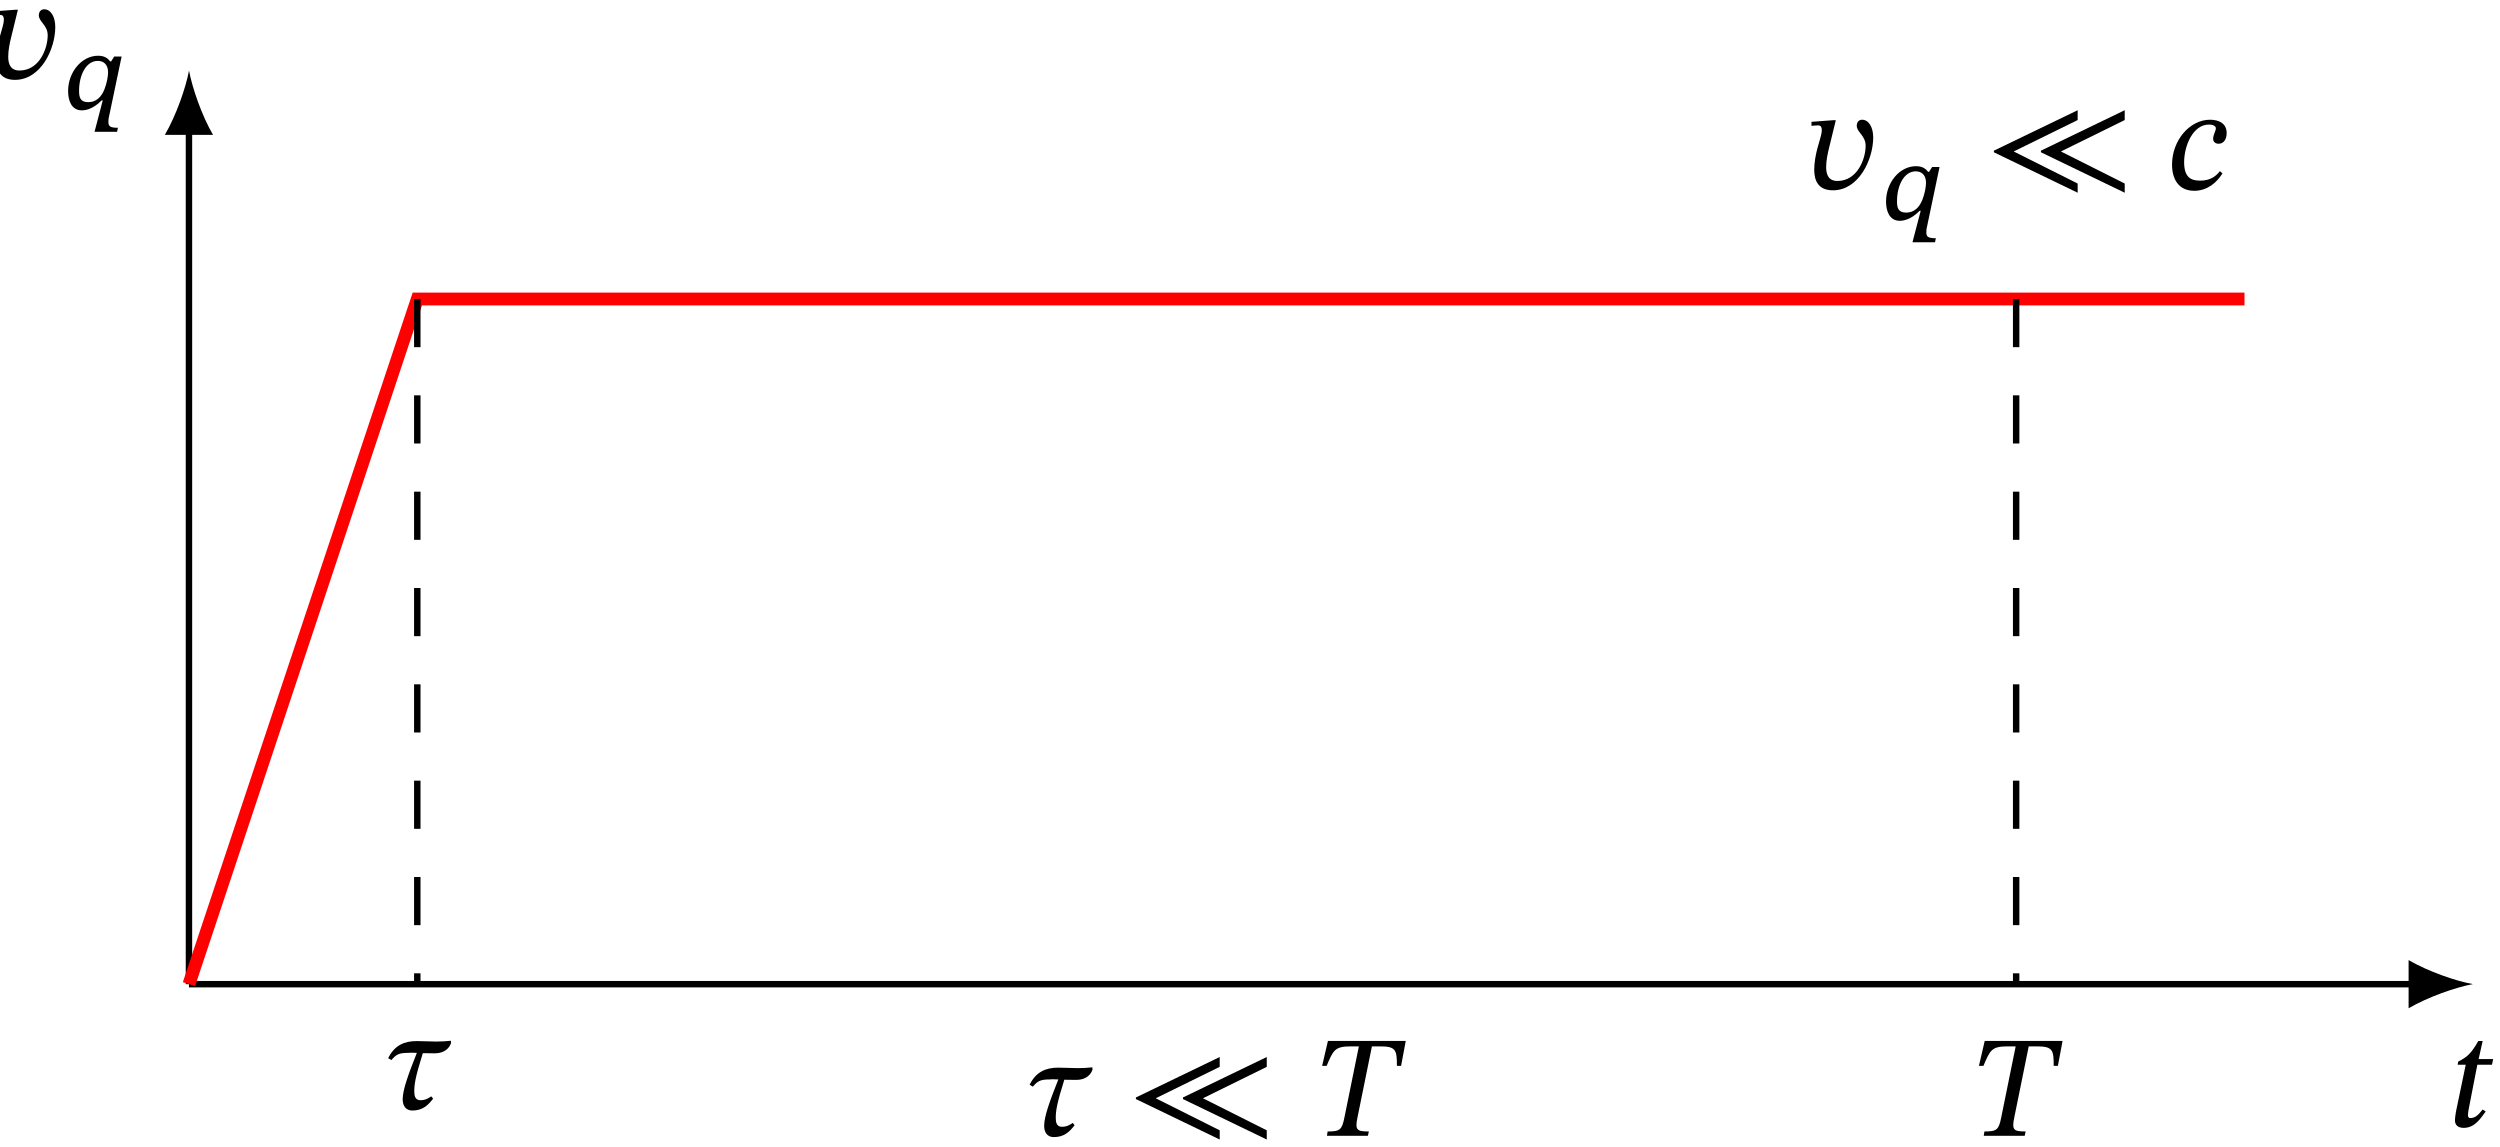
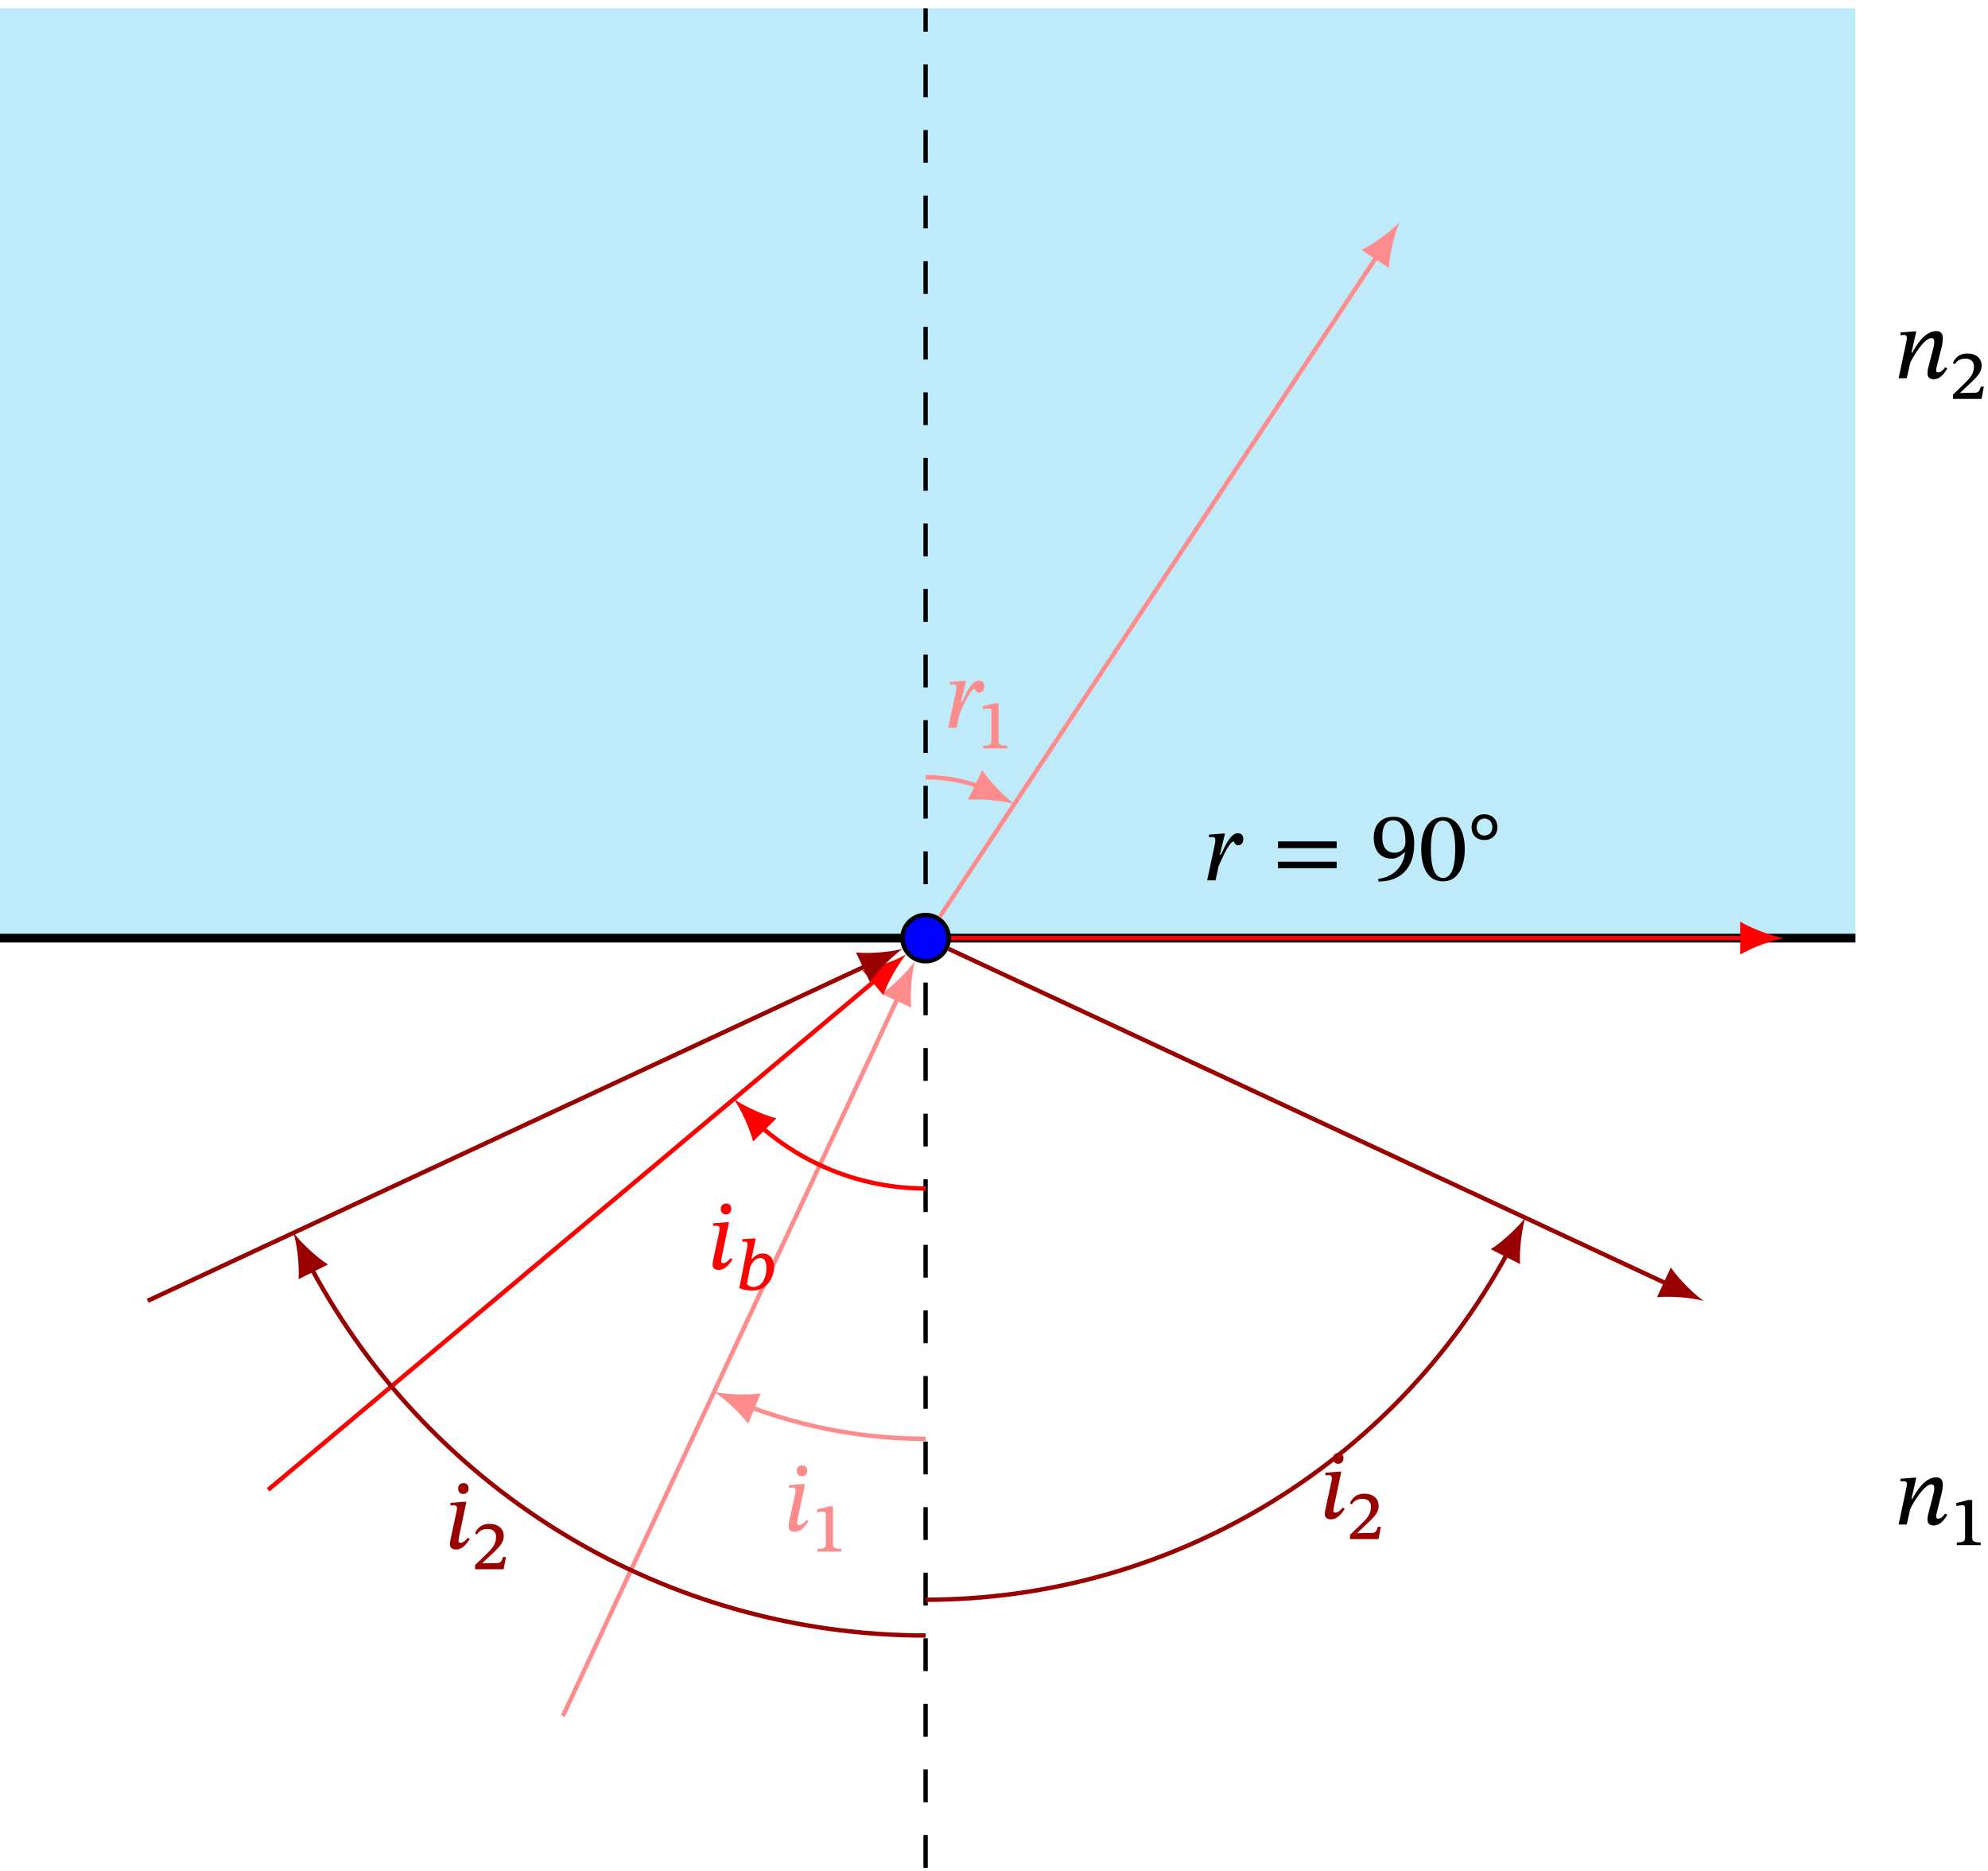
- <svg xmlns="http://www.w3.org/2000/svg" xmlns:xlink="http://www.w3.org/1999/xlink" width="155.142pt" height="71.146pt" viewBox="0 0 155.142 71.146" version="1.2">
+ <svg xmlns="http://www.w3.org/2000/svg" xmlns:xlink="http://www.w3.org/1999/xlink" width="181.213pt" height="170.524pt" viewBox="0 0 181.213 170.524" version="1.2">
  <defs>
    <g>
      <symbol overflow="visible" id="glyph0-0">
        <path style="stroke:none;" d="M 5.34 1.52 L 5.34 -7.05 L .09 -7.05 L .09 1.52 Z M 4.88 1.05 L .55 1.05 L .55 -6.58 L 4.88 -6.58 Z M 2.88 -1.53 L 2.88 -1.67 C 2.88 -2.64 4.31 -3.34 4.31 -4.66 C 4.31 -5.59 3.53 -6 2.66 -6 C 1.75 -6 1.12 -5.48 1.12 -4.77 C 1.12 -4.34 1.3 -4.14 1.59 -4.14 C 1.8 -4.14 1.98 -4.25 1.98 -4.53 C 1.98 -4.88 1.8 -4.88 1.8 -5.17 C 1.8 -5.45 2.05 -5.66 2.58 -5.66 C 3.14 -5.66 3.5 -5.34 3.5 -4.64 C 3.5 -3.25 2.52 -2.92 2.52 -1.77 L 2.52 -1.53 Z M 3.2 -.44 C 3.2 -.7 3.02 -.95 2.7 -.95 C 2.38 -.95 2.17 -.72 2.17 -.44 C 2.17 -.14 2.34 .08 2.7 .08 C 3.02 .08 3.2 -.14 3.2 -.44 Z M 3.2 -.44" />
      </symbol>
      <symbol overflow="visible" id="glyph0-1">
-         <path style="stroke:none;" d="M 1.8 -4.27 L .47 -4.17 L .47 -3.92 C .47 -3.92 .75 -3.95 .89 -3.95 C 1.05 -3.95 1.11 -3.83 1.11 -3.67 C 1.11 -3.48 1.05 -3.28 1.02 -3.17 L .83 -2.5 C .73 -2.11 .64 -1.64 .64 -1.2 C .64 -.52 .89 .08 1.8 .08 C 3.41 .08 4.3 -1.84 4.3 -3.2 C 4.3 -3.84 4.02 -4.3 3.61 -4.3 C 3.42 -4.3 3.28 -4.16 3.28 -3.92 C 3.28 -3.53 3.83 -3.31 3.83 -2.69 C 3.83 -1.84 3.3 -.5 2.08 -.5 C 1.53 -.5 1.38 -.89 1.38 -1.36 C 1.38 -1.77 1.48 -2.23 1.56 -2.55 L 1.98 -4.27 Z M 1.8 -4.27" />
+         <path style="stroke:none;" d="M 4.67 -1 C 4.53 -.83 4.31 -.53 4.02 -.53 C 3.89 -.53 3.84 -.61 3.84 -.7 C 3.84 -.81 3.86 -.92 3.86 -.92 L 4.38 -3 C 4.39 -3.12 4.45 -3.42 4.45 -3.66 C 4.45 -3.98 4.31 -4.3 3.86 -4.3 C 2.8 -4.3 2.03 -3 1.66 -2.33 L 1.59 -2.33 L 2.03 -4.27 L 1.84 -4.27 L .59 -4.17 L .59 -3.92 C .59 -3.92 .77 -3.95 .89 -3.95 C 1.09 -3.95 1.17 -3.86 1.17 -3.7 C 1.17 -3.56 1.14 -3.41 1.14 -3.41 L .42 0 L 1.16 0 L 1.48 -1.42 C 1.77 -2.03 2.75 -3.66 3.41 -3.66 C 3.61 -3.66 3.67 -3.5 3.67 -3.3 C 3.67 -3.11 3.61 -2.86 3.61 -2.86 L 3.08 -.8 C 3.08 -.75 3.05 -.58 3.05 -.44 C 3.05 -.17 3.17 .09 3.62 .09 C 4.27 .09 4.62 -.53 4.86 -.88 Z M 4.67 -1" />
      </symbol>
      <symbol overflow="visible" id="glyph0-2">
-         <path style="stroke:none;" d="M 2.84 -4.19 L 1.94 -4.19 L 2.19 -5.31 L 1.92 -5.31 C 1.47 -4.53 1.25 -4.33 .67 -4.03 L .64 -3.84 L 1.14 -3.84 L .53 -.91 C .52 -.81 .47 -.55 .47 -.39 C .47 -.11 .64 .08 1.02 .08 C 1.73 .08 2.11 -.58 2.38 -.94 L 2.19 -1.06 C 1.88 -.66 1.69 -.53 1.42 -.53 C 1.3 -.53 1.28 -.62 1.28 -.72 C 1.28 -.88 1.34 -1.17 1.34 -1.17 L 1.86 -3.84 L 2.77 -3.84 Z M 2.84 -4.19" />
+         <path style="stroke:none;" d="M 1.97 -4.27 L 1.77 -4.27 L .52 -4.17 L .52 -3.92 C .52 -3.92 .66 -3.95 .81 -3.95 C 1.06 -3.95 1.11 -3.8 1.11 -3.69 C 1.11 -3.53 1.08 -3.41 1.08 -3.41 L .62 -1.28 C .5 -.75 .47 -.55 .47 -.39 C .47 -.08 .67 .08 1.03 .08 C 1.62 .08 1.97 -.42 2.28 -.86 L 2.11 -1 C 1.97 -.83 1.72 -.53 1.41 -.53 C 1.3 -.53 1.25 -.58 1.25 -.7 C 1.25 -.83 1.3 -1.08 1.3 -1.08 Z M 2.17 -5.47 C 2.17 -5.77 2.02 -5.97 1.72 -5.97 C 1.42 -5.97 1.22 -5.78 1.22 -5.47 C 1.22 -5.16 1.42 -4.98 1.69 -4.98 C 1.95 -4.98 2.17 -5.17 2.17 -5.47 Z M 2.17 -5.47" />
      </symbol>
      <symbol overflow="visible" id="glyph0-3">
-         <path style="stroke:none;" d="M 1.17 -.62 C 1.17 -.22 1.36 .08 1.77 .08 C 2.38 .08 2.73 -.22 3.06 -.66 L 2.94 -.8 C 2.78 -.69 2.59 -.56 2.27 -.56 C 1.95 -.56 1.89 -.83 1.89 -1.09 C 1.89 -1.53 1.94 -1.95 2.42 -3.48 C 2.8 -3.47 3.03 -3.47 3.17 -3.47 C 3.8 -3.47 4.09 -3.84 4.17 -4.11 L 4.16 -4.25 C 3.88 -4.22 3.58 -4.2 3.27 -4.2 C 2.89 -4.2 2.47 -4.23 2.03 -4.23 C 1.28 -4.23 .66 -3.97 .27 -3.17 L .47 -3.05 C .77 -3.41 .95 -3.5 1.55 -3.5 C 1.69 -3.52 1.81 -3.5 1.97 -3.5 C 2 -3.5 2.02 -3.5 2.05 -3.5 C 1.55 -2.23 1.17 -1.23 1.17 -.62 Z M 1.17 -.62" />
+         <path style="stroke:none;" d="M 1.44 -2.33 L 1.91 -4.27 L 1.7 -4.27 L .45 -4.17 L .45 -3.92 C .45 -3.92 .64 -3.95 .73 -3.95 C .98 -3.95 1.03 -3.84 1.03 -3.67 C 1.03 -3.52 .98 -3.28 .95 -3.12 L .28 0 L 1.05 0 L 1.31 -1.25 C 1.47 -1.61 2.27 -3.55 2.7 -3.55 C 2.72 -3.55 2.81 -3.2 3.11 -3.2 C 3.34 -3.2 3.58 -3.38 3.58 -3.78 C 3.58 -4.12 3.36 -4.3 3.08 -4.3 C 2.36 -4.3 1.83 -2.92 1.53 -2.33 Z M 1.44 -2.33" />
      </symbol>
      <symbol overflow="visible" id="glyph0-4">
-         <path style="stroke:none;" d="M 5.62 -4.34 L 5.91 -5.89 L 1.08 -5.89 L .72 -4.34 L 1 -4.34 C 1.41 -5.31 1.5 -5.55 2.5 -5.55 L 3 -5.55 L 2.11 -1.17 C 1.95 -.36 1.83 -.27 1.06 -.27 L 1.02 0 L 3.56 0 L 3.62 -.27 C 2.86 -.27 2.75 -.36 2.92 -1.17 L 3.81 -5.55 L 4.33 -5.55 C 5.31 -5.55 5.36 -5.31 5.36 -4.34 Z M 5.62 -4.34" />
+         <path style="stroke:none;" d="M5.91-2.94l0-.61l-5.35 0l0 .61zM5.91-1.11l0-.59l-5.35 0l0 .59zM5.91-1.11" />
      </symbol>
      <symbol overflow="visible" id="glyph0-5">
-         <path style="stroke:none;" d="M5.42.23l0-.57l-3.97-1.99l3.97-1.95l0-.61l-5.2 2.51l0 .1zM8.34.23l0-.57l-3.96-1.99l3.96-1.95l0-.61l-5.2 2.51l0 .1zM8.34.23" />
+         <path style="stroke:none;" d="M .77 .11 C 2.75 .09 4.03 -1.05 4.03 -3.36 C 4.03 -4.69 3.48 -5.8 2.16 -5.8 C 1.02 -5.8 .34 -5.08 .34 -3.88 C .34 -2.69 .98 -1.98 1.97 -1.98 C 2.41 -1.98 2.73 -2.17 3.14 -2.55 L 3.19 -2.53 C 3 -1.08 1.98 -.28 .75 -.14 Z M 1.12 -3.92 C 1.12 -5.08 1.53 -5.48 2.11 -5.48 C 2.91 -5.48 3.23 -4.69 3.23 -3.56 C 3.23 -2.8 2.75 -2.52 2.23 -2.52 C 1.48 -2.52 1.12 -3.09 1.12 -3.92 Z M 1.12 -3.92" />
      </symbol>
      <symbol overflow="visible" id="glyph0-6">
-         <path style="stroke:none;" d="M 3.2 -1.11 C 2.94 -.77 2.58 -.52 1.97 -.52 C 1.44 -.52 .98 -.69 .98 -1.66 C .98 -2.69 1.53 -4 2.52 -4 C 2.8 -4 2.95 -3.89 2.95 -3.77 C 2.95 -3.61 2.78 -3.36 2.78 -3.12 C 2.78 -2.94 2.91 -2.81 3.12 -2.81 C 3.45 -2.81 3.62 -3.11 3.62 -3.47 C 3.62 -4.05 3.17 -4.3 2.59 -4.3 C 1.31 -4.3 .23 -3 .23 -1.52 C .23 -.61 .64 .11 1.61 .11 C 2.41 .11 3 -.39 3.36 -.97 Z M 3.2 -1.11" />
+         <path style="stroke:none;" d="M 4.2 -2.84 C 4.2 -4.69 3.39 -5.77 2.23 -5.77 C .94 -5.77 .23 -4.58 .23 -2.88 C .23 -1.28 .77 .09 2.22 .09 C 3.62 .09 4.2 -1.31 4.2 -2.84 Z M 3.33 -2.8 C 3.33 -1.06 2.92 -.22 2.22 -.22 C 1.5 -.22 1.11 -1.08 1.11 -2.83 C 1.11 -4.59 1.5 -5.45 2.2 -5.45 C 2.94 -5.45 3.33 -4.61 3.33 -2.8 Z M 3.33 -2.8" />
      </symbol>
      <symbol overflow="visible" id="glyph1-0">
        <path style="stroke:none;" d="M 3.56 1.02 L 3.56 -4.7 L .06 -4.7 L .06 1.02 Z M 3.25 .69 L .36 .69 L .36 -4.39 L 3.25 -4.39 Z M 1.92 -1.02 L 1.92 -1.11 C 1.92 -1.77 2.88 -2.23 2.88 -3.11 C 2.88 -3.73 2.36 -4 1.77 -4 C 1.17 -4 .75 -3.66 .75 -3.17 C .75 -2.89 .88 -2.77 1.06 -2.77 C 1.2 -2.77 1.33 -2.84 1.33 -3.02 C 1.33 -3.25 1.2 -3.25 1.2 -3.45 C 1.2 -3.64 1.36 -3.78 1.72 -3.78 C 2.09 -3.78 2.34 -3.56 2.34 -3.09 C 2.34 -2.17 1.67 -1.95 1.67 -1.17 L 1.67 -1.02 Z M 2.14 -.28 C 2.14 -.47 2.02 -.64 1.81 -.64 C 1.58 -.64 1.45 -.48 1.45 -.28 C 1.45 -.09 1.56 .05 1.8 .05 C 2.02 .05 2.14 -.09 2.14 -.28 Z M 2.14 -.28" />
      </symbol>
      <symbol overflow="visible" id="glyph1-1">
-         <path style="stroke:none;" d="M 3.62 -3.25 L 3.16 -3.25 L 2.97 -2.95 L 2.91 -2.95 C 2.78 -3.12 2.58 -3.3 2.16 -3.3 C 1.14 -3.3 .3 -2.28 .3 -1.11 C .3 -.56 .48 .09 1.16 .09 C 1.3 .09 1.81 .06 2.38 -.53 L 2.45 -.53 L 1.94 1.42 L 3.34 1.42 L 3.39 1.17 C 2.91 1.17 2.8 1.08 2.8 .81 C 2.8 .7 2.81 .61 2.81 .61 Z M 2.78 -2.27 C 2.78 -2.02 2.7 -1.59 2.56 -1.23 C 2.36 -.72 2.03 -.42 1.55 -.42 C 1.05 -.42 .98 -.72 .98 -1.12 C .98 -2.11 1.42 -2.98 2.14 -2.98 C 2.53 -2.98 2.78 -2.73 2.78 -2.27 Z M 2.78 -2.27" />
+         <path style="stroke:none;" d="M 3.12 -1.12 L 2.86 -1.12 C 2.7 -.69 2.64 -.56 2.27 -.56 L 1.52 -.56 L 1 -.53 L 1 -.59 L 1.73 -1.28 C 2.44 -1.94 2.92 -2.39 2.92 -3.02 C 2.92 -3.73 2.38 -4.14 1.61 -4.14 C .95 -4.14 .53 -3.8 .3 -3.27 L .48 -3.17 C .69 -3.5 .98 -3.67 1.45 -3.67 C 1.95 -3.67 2.22 -3.38 2.22 -2.97 C 2.22 -2.25 1.89 -1.91 1.14 -1.19 L .31 -.39 L .31 0 L 2.91 0 Z M 3.12 -1.12" />
+       </symbol>
+       <symbol overflow="visible" id="glyph1-2">
+         <path style="stroke:none;" d="M 2.83 0 L 2.83 -.25 C 2.27 -.25 2.06 -.34 2.06 -.66 L 2.06 -4.12 L 1.72 -4.12 L .61 -3.84 L .61 -3.58 C .72 -3.59 1.03 -3.64 1.16 -3.64 C 1.36 -3.64 1.41 -3.55 1.41 -3.31 L 1.41 -.66 C 1.41 -.36 1.25 -.25 .66 -.25 L .66 0 Z M 2.83 0" />
+       </symbol>
+       <symbol overflow="visible" id="glyph1-3">
+         <path style="stroke:none;" d="M 1.56 -2.81 L 1.94 -4.66 L 1.66 -4.66 L .73 -4.61 L .73 -4.36 C .73 -4.36 .88 -4.38 .95 -4.38 C 1.12 -4.38 1.2 -4.27 1.2 -4.12 C 1.2 -4.02 1.17 -3.86 1.17 -3.83 L .45 -.14 C .84 .02 1.22 .08 1.66 .08 C 2.86 .08 3.61 -.97 3.61 -2.05 C 3.61 -2.81 3.23 -3.3 2.58 -3.3 C 2.2 -3.3 1.89 -3.12 1.62 -2.81 Z M 1.44 -2.09 C 1.61 -2.44 1.89 -2.89 2.38 -2.89 C 2.64 -2.89 2.92 -2.69 2.92 -1.98 C 2.92 -1.05 2.53 -.25 1.72 -.25 C 1.44 -.25 1.23 -.41 1.14 -.5 Z M 1.44 -2.09" />
+       </symbol>
+       <symbol overflow="visible" id="glyph1-4">
+         <path style="stroke:none;" d="M 2.73 -1.62 C 2.73 -2.36 2.19 -2.8 1.55 -2.8 C .88 -2.8 .38 -2.34 .38 -1.62 C .38 -.89 .86 -.45 1.55 -.45 C 2.23 -.45 2.73 -.91 2.73 -1.62 Z M 2.27 -1.62 C 2.27 -1.12 1.95 -.86 1.55 -.86 C 1.16 -.86 .84 -1.12 .84 -1.62 C .84 -2.11 1.16 -2.41 1.55 -2.41 C 1.95 -2.41 2.27 -2.12 2.27 -1.62 Z M 2.27 -1.62" />
      </symbol>
    </g>
    <clipPath id="clip1">
-       <path d="M152 64l2.71 0l0 6l-2.71 0zM152 64" />
+       <path d="M178 32l2.82 0l0 5l-2.82 0zM178 32" />
    </clipPath>
    <clipPath id="clip2">
-       <path d="M0 7l151 0l0 63.72l-151 0zM0 7" />
+       <path d="M178 136l2.82 0l0 5l-2.82 0zM178 136" />
    </clipPath>
    <clipPath id="clip3">
-       <path d="M122 64l6 0l0 6.72l-6 0zM122 64" />
-     </clipPath>
-     <clipPath id="clip4">
-       <path d="M63 66l5 0l0 4.72l-5 0zM63 66" />
-     </clipPath>
-     <clipPath id="clip5">
-       <path d="M70 65l9 0l0 5.72l-9 0zM70 65" />
-     </clipPath>
-     <clipPath id="clip6">
-       <path d="M82 64l6 0l0 6.72l-6 0zM82 64" />
+       <path d="M84 0l1 0l0 170.29l-1 0zM84 0" />
    </clipPath>
  </defs>
  <g id="surface1">
-     <path style="fill:none;stroke-width:0.399;stroke-linecap:butt;stroke-linejoin:miter;stroke:rgb(0%,0%,0%);stroke-opacity:1;stroke-miterlimit:10;" d="M0 0l0 53.11" transform="matrix(1,0,0,-1,11.726,61.075)" />
-     <path style=" stroke:none;fill-rule:nonzero;fill:rgb(0%,0%,0%);fill-opacity:1;" d="M 11.73 4.38 C 11.53 5.45 10.93 7.17 10.23 8.37 L 13.22 8.37 C 12.52 7.17 11.93 5.45 11.73 4.38" />
+     <path style=" stroke:none;fill-rule:nonzero;fill:rgb(50%,83.919%,96.864%);fill-opacity:0.5;" d="M-.38 85.52l0-84.76l169.51 0l0 84.76zM-.38 85.52" />
+     <path style="fill:none;stroke-width:0.797;stroke-linecap:butt;stroke-linejoin:miter;stroke:rgb(0%,0%,0%);stroke-opacity:1;stroke-miterlimit:10;" d="M-84.75 0l169.51 0" transform="matrix(1,0,0,-1,84.3715,85.519)" />
    <g style="fill:rgb(0%,0%,0%);fill-opacity:1;">
-       <use xlink:href="#glyph0-1" x="-0.87" y="4.876" />
+       <use xlink:href="#glyph0-1" x="172.647" y="34.479" />
    </g>
-     <g style="fill:rgb(0%,0%,0%);fill-opacity:1;">
-       <use xlink:href="#glyph1-1" x="3.927" y="6.759" />
-     </g>
-     <path style="fill:none;stroke-width:0.399;stroke-linecap:butt;stroke-linejoin:miter;stroke:rgb(0%,0%,0%);stroke-opacity:1;stroke-miterlimit:10;" d="M0 0l138.15 0" transform="matrix(1,0,0,-1,11.726,61.075)" />
-     <path style=" stroke:none;fill-rule:nonzero;fill:rgb(0%,0%,0%);fill-opacity:1;" d="M 153.46 61.07 C 152.39 60.88 150.67 60.28 149.47 59.58 L 149.47 62.57 C 150.67 61.87 152.39 61.27 153.46 61.07" />
    <g clip-path="url(#clip1)" clip-rule="nonzero">
      <g style="fill:rgb(0%,0%,0%);fill-opacity:1;">
-         <use xlink:href="#glyph0-2" x="151.876" y="69.912" />
-       </g>
-     </g>
-     <g clip-path="url(#clip2)" clip-rule="nonzero">
-       <path style="fill:none;stroke-width:0.797;stroke-linecap:butt;stroke-linejoin:miter;stroke:rgb(100%,0%,0%);stroke-opacity:1;stroke-miterlimit:10;" d="M0 0l14.17 42.52l113.39 0" transform="matrix(1,0,0,-1,11.726,61.075)" />
-     </g>
-     <path style="fill:none;stroke-width:0.399;stroke-linecap:butt;stroke-linejoin:miter;stroke:rgb(0%,0%,0%);stroke-opacity:1;stroke-dasharray:2.989,2.989;stroke-miterlimit:10;" d="M14.17 42.52l0-42.52" transform="matrix(1,0,0,-1,11.726,61.075)" />
-     <g style="fill:rgb(0%,0%,0%);fill-opacity:1;">
-       <use xlink:href="#glyph0-3" x="23.819" y="68.836" />
-     </g>
-     <path style="fill:none;stroke-width:0.399;stroke-linecap:butt;stroke-linejoin:miter;stroke:rgb(0%,0%,0%);stroke-opacity:1;stroke-dasharray:2.989,2.989;stroke-miterlimit:10;" d="M113.39 42.52l0-42.52" transform="matrix(1,0,0,-1,11.726,61.075)" />
-     <g clip-path="url(#clip3)" clip-rule="nonzero">
-       <g style="fill:rgb(0%,0%,0%);fill-opacity:1;">
-         <use xlink:href="#glyph0-4" x="122.086" y="70.485" />
+         <use xlink:href="#glyph1-1" x="177.713" y="36.362" />
      </g>
    </g>
    <g style="fill:rgb(0%,0%,0%);fill-opacity:1;">
-       <use xlink:href="#glyph0-1" x="111.945" y="11.73" />
+       <use xlink:href="#glyph0-1" x="172.647" y="138.971" />
+     </g>
+     <g clip-path="url(#clip2)" clip-rule="nonzero">
+       <g style="fill:rgb(0%,0%,0%);fill-opacity:1;">
+         <use xlink:href="#glyph1-2" x="177.713" y="140.854" />
+       </g>
+     </g>
+     <g clip-path="url(#clip3)" clip-rule="nonzero">
+       <path style="fill:none;stroke-width:0.399;stroke-linecap:butt;stroke-linejoin:miter;stroke:rgb(0%,0%,0%);stroke-opacity:1;stroke-dasharray:2.989,2.989;stroke-miterlimit:10;" d="M0-84.75l0 169.51" transform="matrix(1,0,0,-1,84.3715,85.519)" />
+     </g>
+     <path style="fill-rule:nonzero;fill:rgb(0%,0%,100%);fill-opacity:1;stroke-width:0.399;stroke-linecap:butt;stroke-linejoin:miter;stroke:rgb(0%,0%,0%);stroke-opacity:1;stroke-miterlimit:10;" d="M 2.11 0 C 2.11 1.17 1.17 2.11 0 2.11 C -1.17 2.11 -2.11 1.17 -2.11 0 C -2.11 -1.17 -1.17 -2.11 0 -2.11 C 1.17 -2.11 2.11 -1.17 2.11 0 Z M 2.11 0" transform="matrix(1,0,0,-1,84.3715,85.519)" />
+     <path style="fill:none;stroke-width:0.399;stroke-linecap:butt;stroke-linejoin:miter;stroke:rgb(100%,54.999%,54.999%);stroke-opacity:1;stroke-miterlimit:10;" d="M-2.49-5.35l-30.57-65.56" transform="matrix(1,0,0,-1,84.3715,85.519)" />
+     <path style=" stroke:none;fill-rule:nonzero;fill:rgb(100%,54.999%,54.999%);fill-opacity:1;" d="M 83.39 87.62 C 82.77 88.49 81.49 89.8 80.36 90.59 L 83.06 91.86 C 82.94 90.48 83.12 88.66 83.39 87.62" />
+     <path style="fill:none;stroke-width:0.399;stroke-linecap:butt;stroke-linejoin:miter;stroke:rgb(100%,54.999%,54.999%);stroke-opacity:1;stroke-miterlimit:10;" d="M1.28 1.93l39.92 60.32" transform="matrix(1,0,0,-1,84.3715,85.519)" />
+     <path style=" stroke:none;fill-rule:nonzero;fill:rgb(100%,54.999%,54.999%);fill-opacity:1;" d="M 127.55 20.28 C 126.8 21.06 125.35 22.17 124.11 22.78 L 126.6 24.43 C 126.68 23.05 127.13 21.28 127.55 20.28" />
+     <path style="fill:none;stroke-width:0.399;stroke-linecap:butt;stroke-linejoin:miter;stroke:rgb(100%,54.999%,54.999%);stroke-opacity:1;stroke-miterlimit:10;" d="M 0 -45.64 C -5.47 -45.64 -10.88 -44.65 -15.98 -42.75" transform="matrix(1,0,0,-1,84.3715,85.519)" />
+     <path style=" stroke:none;fill-rule:nonzero;fill:rgb(100%,54.999%,54.999%);fill-opacity:1;" d="M 65.09 126.88 C 65.99 127.47 67.36 128.68 68.2 129.79 L 69.34 127.02 C 67.96 127.21 66.14 127.1 65.09 126.88" />
+     <g style="fill:rgb(100%,54.999%,54.999%);fill-opacity:1;">
+       <use xlink:href="#glyph0-2" x="71.409" y="139.555" />
+     </g>
+     <g style="fill:rgb(100%,54.999%,54.999%);fill-opacity:1;">
+       <use xlink:href="#glyph1-2" x="73.867" y="141.438" />
+     </g>
+     <path style="fill:none;stroke-width:0.399;stroke-linecap:butt;stroke-linejoin:miter;stroke:rgb(100%,54.999%,54.999%);stroke-opacity:1;stroke-miterlimit:10;" d="M 0 14.67 C 1.68 14.67 3.33 14.38 4.89 13.83" transform="matrix(1,0,0,-1,84.3715,85.519)" />
+     <path style=" stroke:none;fill-rule:nonzero;fill:rgb(100%,54.999%,54.999%);fill-opacity:1;" d="M 92.47 73.29 C 91.6 72.65 90.3 71.36 89.53 70.21 L 88.23 72.91 C 89.61 72.8 91.42 73 92.47 73.29" />
+     <g style="fill:rgb(100%,54.999%,54.999%);fill-opacity:1;">
+       <use xlink:href="#glyph0-3" x="86.148" y="66.341" />
+     </g>
+     <g style="fill:rgb(100%,54.999%,54.999%);fill-opacity:1;">
+       <use xlink:href="#glyph1-2" x="88.965" y="68.224" />
+     </g>
+     <path style="fill:none;stroke-width:0.399;stroke-linecap:butt;stroke-linejoin:miter;stroke:rgb(100%,0%,0%);stroke-opacity:1;stroke-miterlimit:10;" d="M-4.52-3.79l-55.41-46.5" transform="matrix(1,0,0,-1,84.3715,85.519)" />
+     <path style=" stroke:none;fill-rule:nonzero;fill:rgb(100%,0%,0%);fill-opacity:1;" d="M 82.6 87 C 81.66 87.54 79.95 88.19 78.59 88.42 L 80.51 90.71 C 80.98 89.41 81.91 87.84 82.6 87" />
+     <path style="fill:none;stroke-width:0.399;stroke-linecap:butt;stroke-linejoin:miter;stroke:rgb(100%,0%,0%);stroke-opacity:1;stroke-miterlimit:10;" d="M2.31 0l72.34 0" transform="matrix(1,0,0,-1,84.3715,85.519)" />
+     <path style=" stroke:none;fill-rule:nonzero;fill:rgb(100%,0%,0%);fill-opacity:1;" d="M 162.61 85.52 C 161.54 85.32 159.82 84.72 158.62 84.02 L 158.62 87.01 C 159.82 86.32 161.54 85.72 162.61 85.52" />
+     <path style="fill:none;stroke-width:0.399;stroke-linecap:butt;stroke-linejoin:miter;stroke:rgb(100%,0%,0%);stroke-opacity:1;stroke-miterlimit:10;" d="M 0 -22.82 C -5.54 -22.82 -10.85 -20.81 -14.97 -17.22" transform="matrix(1,0,0,-1,84.3715,85.519)" />
+     <path style=" stroke:none;fill-rule:nonzero;fill:rgb(100%,0%,0%);fill-opacity:1;" d="M 66.89 100.19 C 67.5 101.08 68.3 102.72 68.65 104.06 L 70.77 101.95 C 69.43 101.59 67.79 100.8 66.89 100.19" />
+     <g style="fill:rgb(100%,0%,0%);fill-opacity:1;">
+       <use xlink:href="#glyph0-2" x="64.484" y="115.682" />
+     </g>
+     <g style="fill:rgb(100%,0%,0%);fill-opacity:1;">
+       <use xlink:href="#glyph1-3" x="66.941" y="117.565" />
    </g>
    <g style="fill:rgb(0%,0%,0%);fill-opacity:1;">
-       <use xlink:href="#glyph1-1" x="116.742" y="13.613" />
+       <use xlink:href="#glyph0-3" x="109.754" y="80.253" />
    </g>
    <g style="fill:rgb(0%,0%,0%);fill-opacity:1;">
-       <use xlink:href="#glyph0-5" x="123.513" y="11.73" />
+       <use xlink:href="#glyph0-4" x="115.932" y="80.253" />
    </g>
    <g style="fill:rgb(0%,0%,0%);fill-opacity:1;">
-       <use xlink:href="#glyph0-6" x="134.56" y="11.73" />
+       <use xlink:href="#glyph0-5" x="124.881" y="80.253" />
+       <use xlink:href="#glyph0-6" x="129.319" y="80.253" />
    </g>
-     <g clip-path="url(#clip4)" clip-rule="nonzero">
-       <g style="fill:rgb(0%,0%,0%);fill-opacity:1;">
-         <use xlink:href="#glyph0-3" x="63.627" y="70.485" />
-       </g>
+     <g style="fill:rgb(0%,0%,0%);fill-opacity:1;">
+       <use xlink:href="#glyph1-4" x="133.762" y="77.025" />
    </g>
-     <g clip-path="url(#clip5)" clip-rule="nonzero">
-       <g style="fill:rgb(0%,0%,0%);fill-opacity:1;">
-         <use xlink:href="#glyph0-5" x="70.271" y="70.485" />
-       </g>
+     <path style="fill:none;stroke-width:0.399;stroke-linecap:butt;stroke-linejoin:miter;stroke:rgb(59.999%,0%,0%);stroke-opacity:1;stroke-miterlimit:10;" d="M-5.35-2.49l-65.56-30.57" transform="matrix(1,0,0,-1,84.3715,85.519)" />
+     <path style=" stroke:none;fill-rule:nonzero;fill:rgb(59.999%,0%,0%);fill-opacity:1;" d="M 82.27 86.5 C 81.23 86.77 79.41 86.95 78.03 86.83 L 79.3 89.54 C 80.08 88.4 81.39 87.12 82.27 86.5" />
+     <path style="fill:none;stroke-width:0.399;stroke-linecap:butt;stroke-linejoin:miter;stroke:rgb(59.999%,0%,0%);stroke-opacity:1;stroke-miterlimit:10;" d="M2.1-.98l65.56-30.57" transform="matrix(1,0,0,-1,84.3715,85.519)" />
+     <path style=" stroke:none;fill-rule:nonzero;fill:rgb(59.999%,0%,0%);fill-opacity:1;" d="M 155.28 118.58 C 154.4 117.95 153.09 116.68 152.3 115.54 L 151.04 118.25 C 152.41 118.12 154.23 118.31 155.28 118.58" />
+     <path style="fill:none;stroke-width:0.399;stroke-linecap:butt;stroke-linejoin:miter;stroke:rgb(59.999%,0%,0%);stroke-opacity:1;stroke-miterlimit:10;" d="M 0 -63.57 C -23.5 -63.57 -44.98 -50.61 -56 -30.07" transform="matrix(1,0,0,-1,84.3715,85.519)" />
+     <path style=" stroke:none;fill-rule:nonzero;fill:rgb(59.999%,0%,0%);fill-opacity:1;" d="M 26.76 112.38 C 27.06 113.42 27.3 115.23 27.22 116.61 L 29.89 115.27 C 28.73 114.52 27.42 113.24 26.76 112.38" />
+     <g style="fill:rgb(59.999%,0%,0%);fill-opacity:1;">
+       <use xlink:href="#glyph0-2" x="40.542" y="141.168" />
    </g>
-     <g clip-path="url(#clip6)" clip-rule="nonzero">
-       <g style="fill:rgb(0%,0%,0%);fill-opacity:1;">
-         <use xlink:href="#glyph0-4" x="81.327" y="70.485" />
-       </g>
+     <g style="fill:rgb(59.999%,0%,0%);fill-opacity:1;">
+       <use xlink:href="#glyph1-1" x="42.998" y="143.051" />
+     </g>
+     <path style="fill:none;stroke-width:0.399;stroke-linecap:butt;stroke-linejoin:miter;stroke:rgb(59.999%,0%,0%);stroke-opacity:1;stroke-miterlimit:10;" d="M 0 -60.31 C 22.23 -60.31 42.56 -48.08 53.05 -28.69" transform="matrix(1,0,0,-1,84.3715,85.519)" />
+     <path style=" stroke:none;fill-rule:nonzero;fill:rgb(59.999%,0%,0%);fill-opacity:1;" d="M 139.03 111.01 C 138.37 111.86 137.05 113.13 135.89 113.88 L 138.56 115.23 C 138.48 113.86 138.73 112.04 139.03 111.01" />
+     <g style="fill:rgb(59.999%,0%,0%);fill-opacity:1;">
+       <use xlink:href="#glyph0-2" x="120.293" y="138.419" />
+     </g>
+     <g style="fill:rgb(59.999%,0%,0%);fill-opacity:1;">
+       <use xlink:href="#glyph1-1" x="122.749" y="140.302" />
    </g>
  </g>
</svg>
